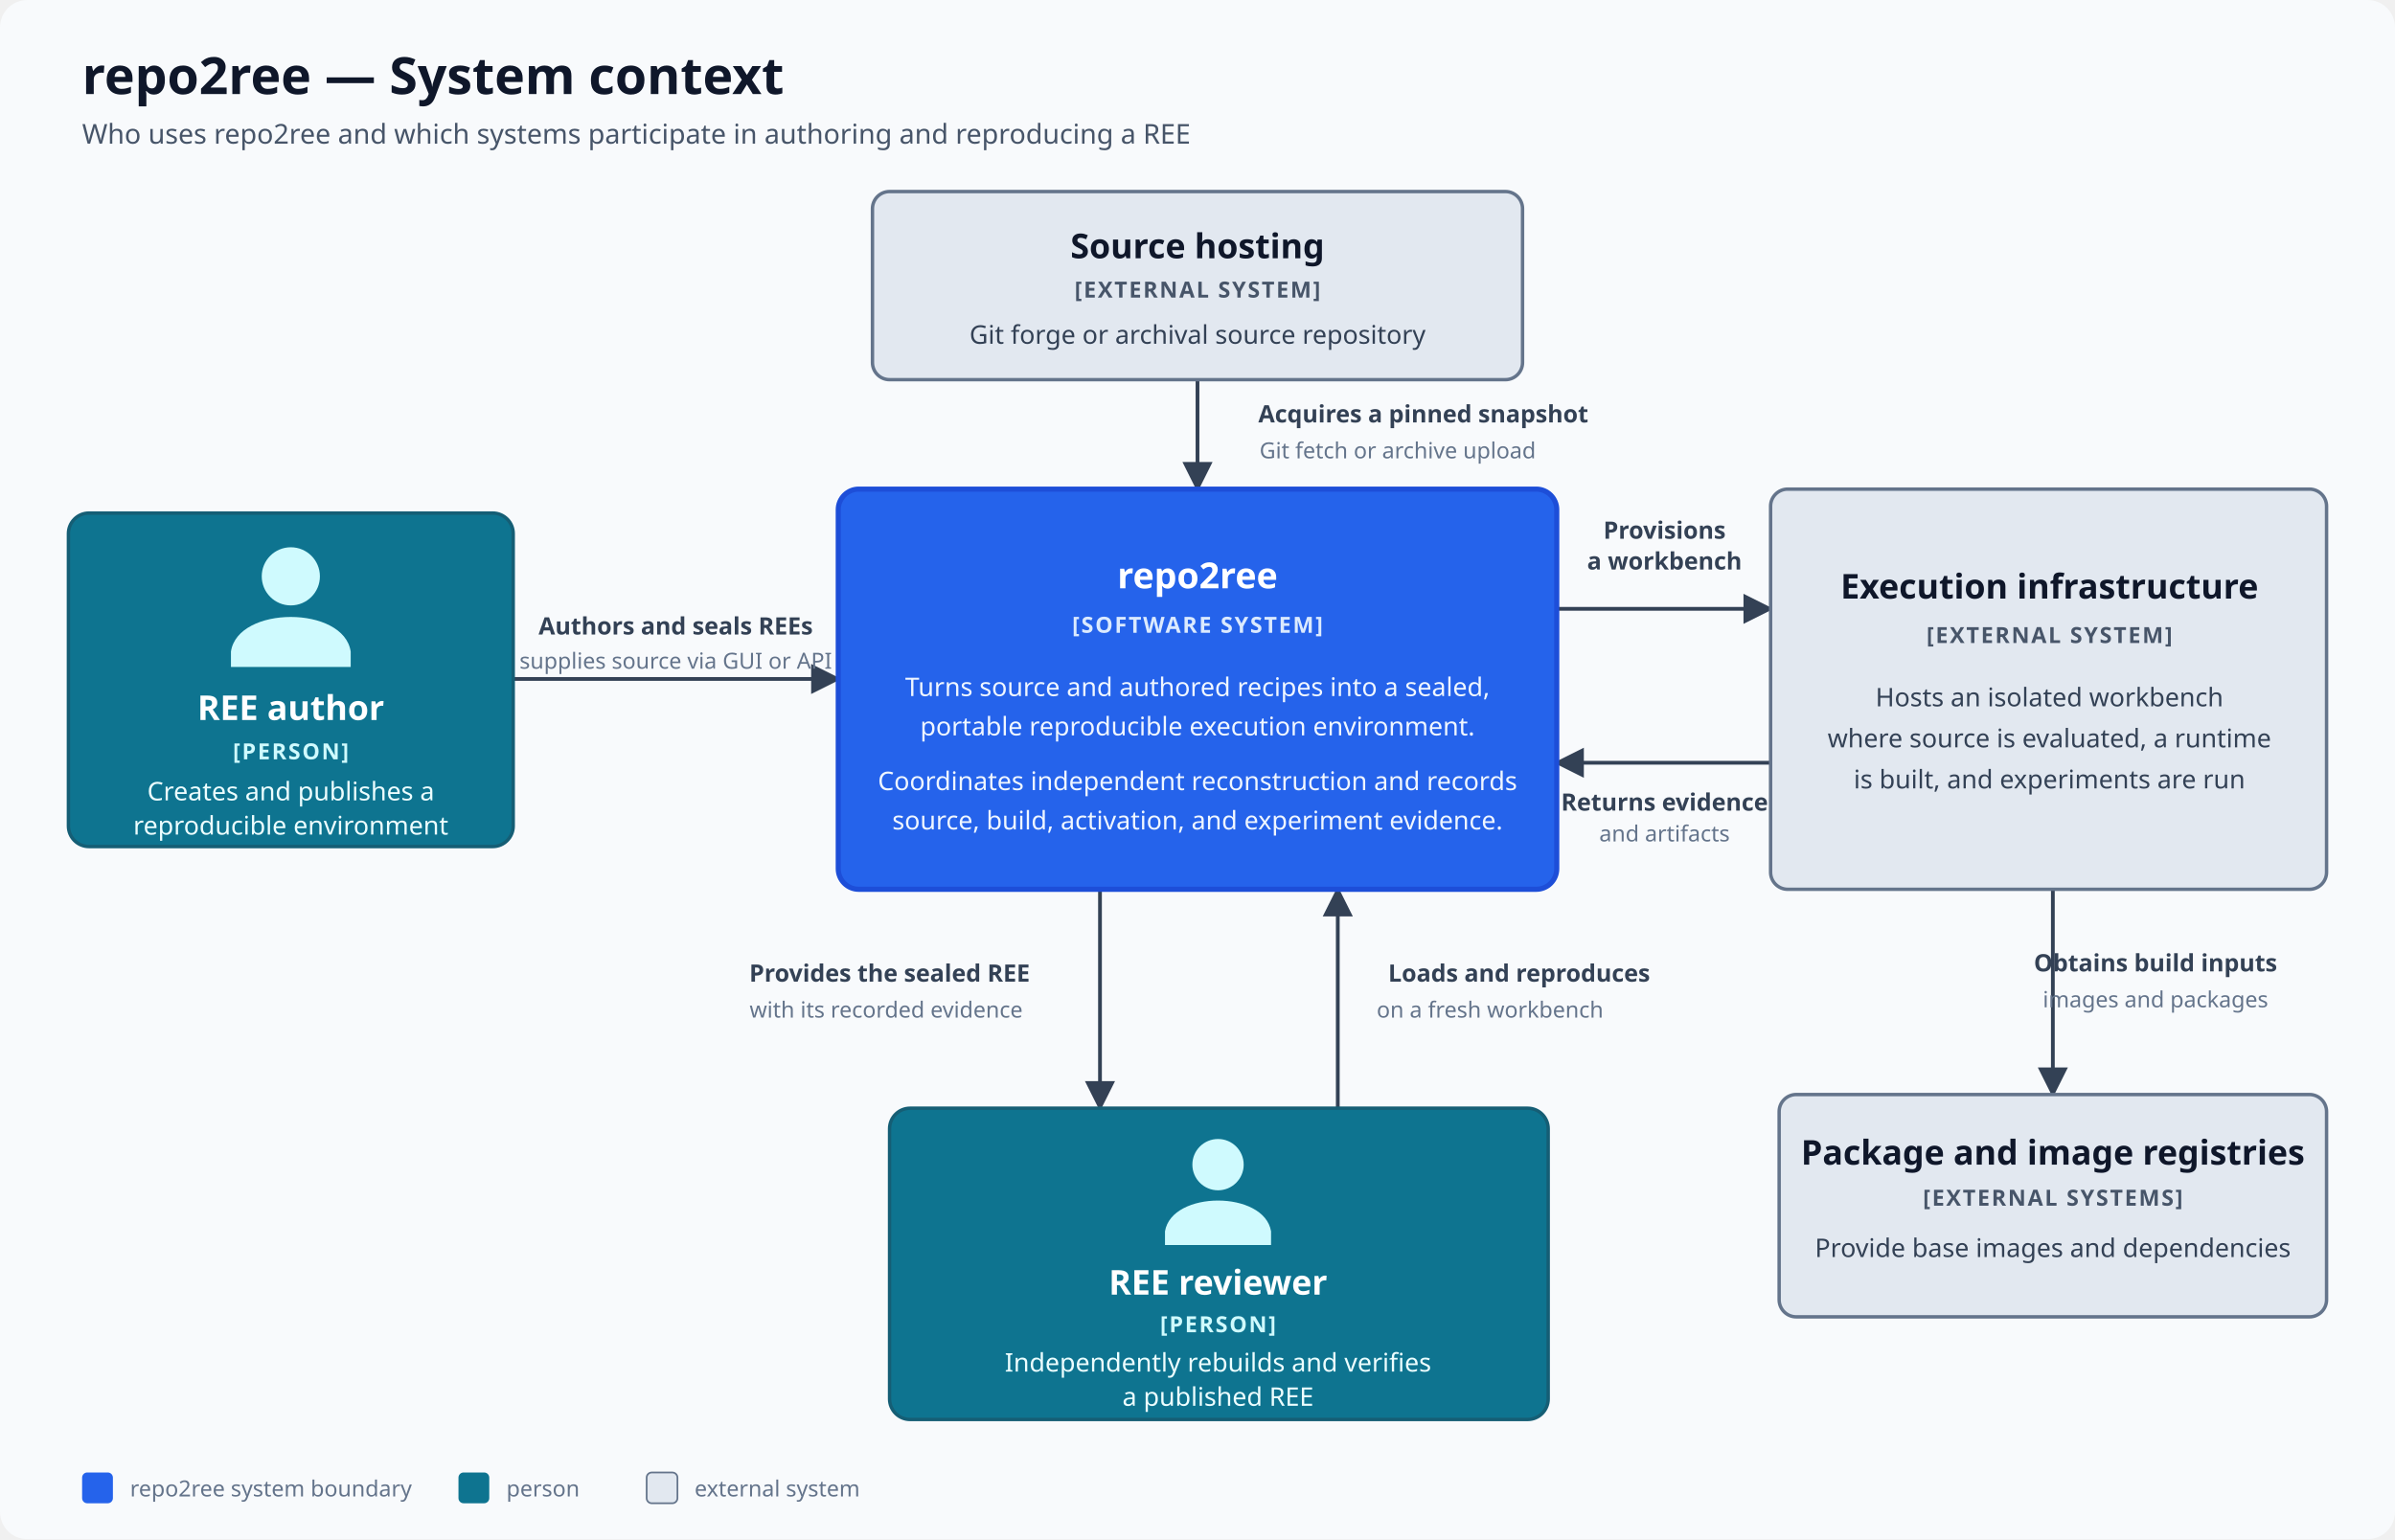
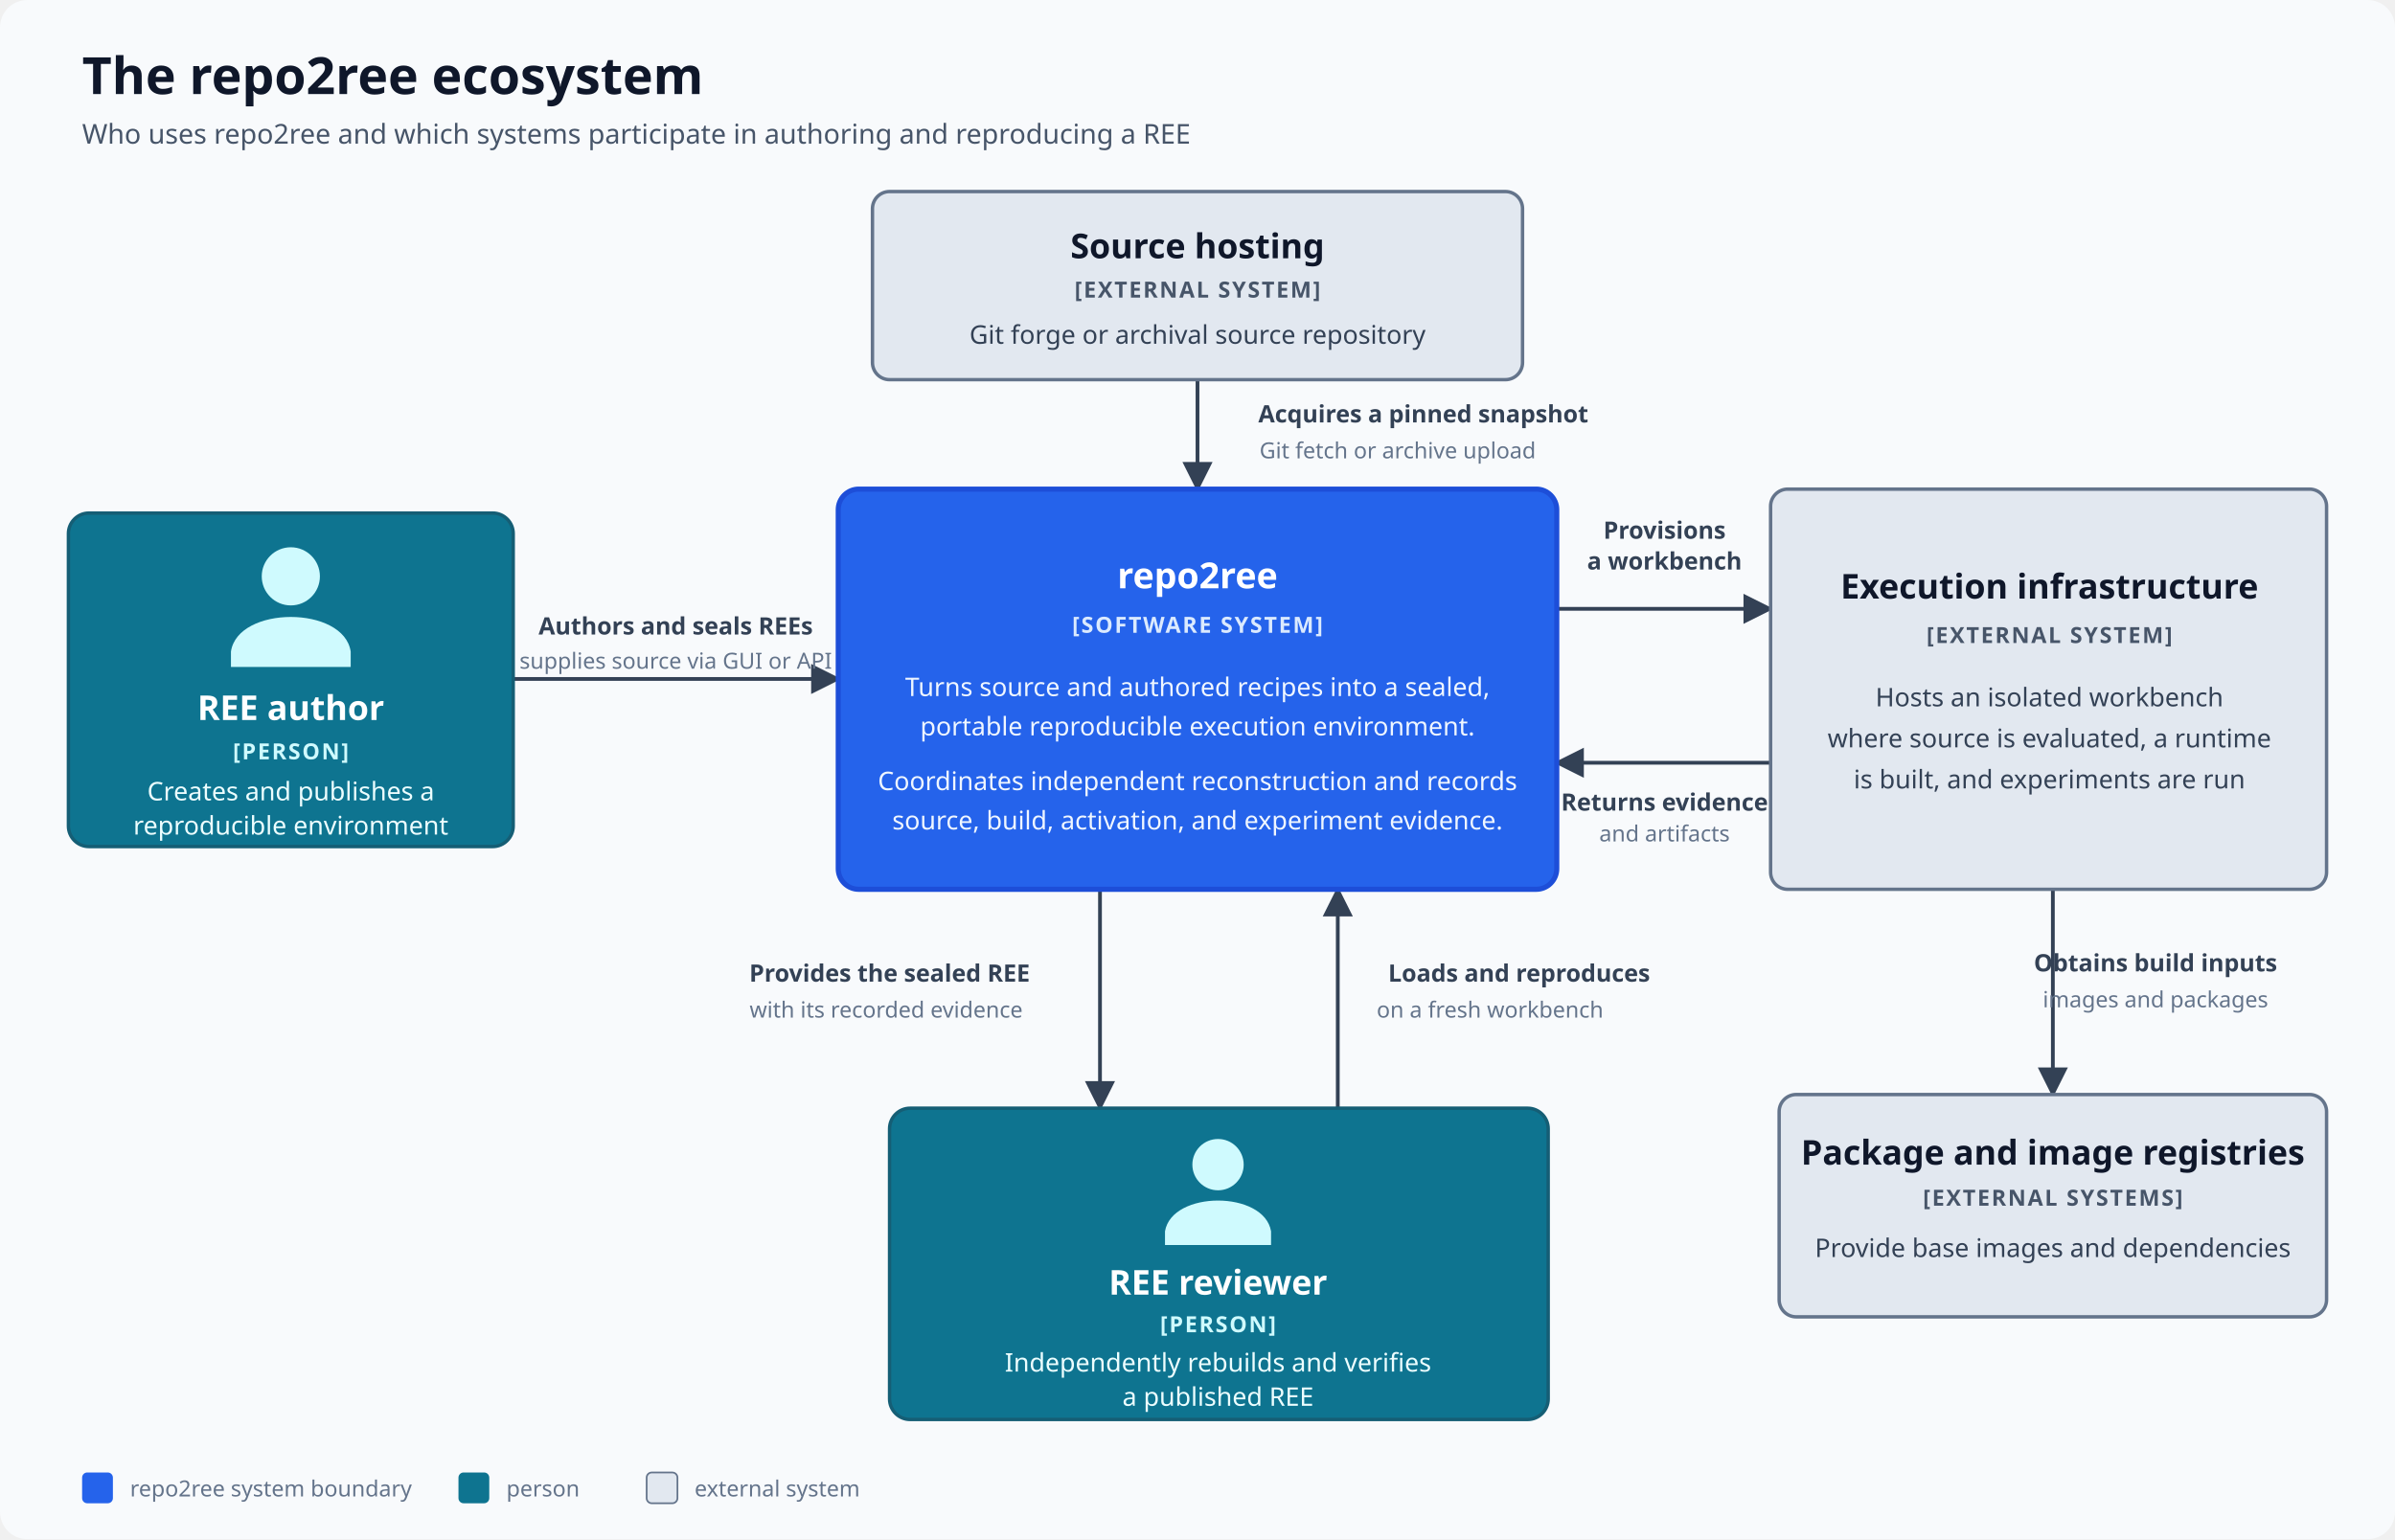
<svg xmlns="http://www.w3.org/2000/svg" width="1400" height="900" viewBox="0 0 1400 900" role="img" aria-labelledby="title description">
  <defs>
    <marker id="arrow" viewBox="0 0 10 10" refX="9" refY="5" markerWidth="8" markerHeight="8" orient="auto-start-reverse">
      <path d="M 0 0 L 10 5 L 0 10 z" fill="#334155" />
    </marker>
    <style>
      .canvas { fill: #f8fafc; }
      .title { font: 700 30px system-ui, sans-serif; fill: #0f172a; }
      .subtitle { font: 16px system-ui, sans-serif; fill: #475569; }
      .node-title { font: 700 21px system-ui, sans-serif; fill: #fff; text-anchor: middle; }
      .node-type { font: 600 13px system-ui, sans-serif; fill: #dbeafe; text-anchor: middle; letter-spacing: 1px; }
      .node-copy { font: 15px system-ui, sans-serif; fill: #eff6ff; text-anchor: middle; }
      .external-title { font: 700 20px system-ui, sans-serif; fill: #0f172a; text-anchor: middle; }
      .external-type { font: 600 13px system-ui, sans-serif; fill: #475569; text-anchor: middle; letter-spacing: 1px; }
      .external-copy { font: 15px system-ui, sans-serif; fill: #334155; text-anchor: middle; }
      .person-title { font: 700 20px system-ui, sans-serif; fill: #fff; text-anchor: middle; }
      .person-type { font: 600 13px system-ui, sans-serif; fill: #cffafe; text-anchor: middle; letter-spacing: 1px; }
      .person-copy { font: 15px system-ui, sans-serif; fill: #ecfeff; text-anchor: middle; }
      .relation { fill: none; stroke: #334155; stroke-width: 2.2; marker-end: url(#arrow); }
      .relation-label { font: 600 14px system-ui, sans-serif; fill: #334155; text-anchor: middle; }
      .relation-note { font: 13px system-ui, sans-serif; fill: #64748b; text-anchor: middle; }
      .legend { font: 13px system-ui, sans-serif; fill: #64748b; }
    </style>
  </defs>
  <rect class="canvas" width="1400" height="900" rx="16" />
-   <text class="title" x="48" y="55">repo2ree — System context</text>
+   <text class="title" x="48" y="55">The repo2ree ecosystem</text>
  <text class="subtitle" x="48" y="84">Who uses repo2ree and which systems participate in authoring and reproducing a REE</text>
  <path class="relation" d="M 300 397 L 490 397" />
  <text class="relation-label" x="395" y="371">Authors and seals REEs</text>
  <text class="relation-note" x="395" y="391">supplies source via GUI or API</text>
  <path class="relation" d="M 700 222 L 700 286" />
  <text class="relation-label" x="832" y="247">Acquires a pinned snapshot</text>
  <text class="relation-note" x="817" y="268">Git fetch or archive upload</text>
  <path class="relation" d="M 910 356 L 1035 356" />
  <text class="relation-label" x="973" y="315">Provisions</text>
  <text class="relation-label" x="973" y="333">a workbench</text>
  <path class="relation" d="M 1035 446 L 910 446" />
  <text class="relation-label" x="973" y="474">Returns evidence</text>
  <text class="relation-note" x="973" y="492">and artifacts</text>
  <path class="relation" d="M 1200 520 L 1200 640" />
  <text class="relation-label" x="1260" y="568">Obtains build inputs</text>
  <text class="relation-note" x="1260" y="589">images and packages</text>
  <path class="relation" d="M 643 520 C 643 570, 643 603, 643 648" />
  <text class="relation-label" x="520" y="574">Provides the sealed REE</text>
  <text class="relation-note" x="518" y="595">with its recorded evidence</text>
  <path class="relation" d="M 782 648 C 782 603, 782 570, 782 520" />
  <text class="relation-label" x="888" y="574">Loads and reproduces</text>
  <text class="relation-note" x="871" y="595">on a fresh workbench</text>
  <g>
    <rect x="40" y="300" width="260" height="195" rx="12" fill="#0e7490" stroke="#155e75" stroke-width="2" />
    <circle cx="170" cy="337" r="17" fill="#cffafe" />
    <path d="M 135 381 C 139 354, 201 354, 205 381 L 205 390 L 135 390 Z" fill="#cffafe" />
    <text class="person-title" x="170" y="421">REE author</text>
    <text class="person-type" x="170" y="444">[PERSON]</text>
    <text class="person-copy" x="170" y="468">Creates and publishes a</text>
    <text class="person-copy" x="170" y="488">reproducible environment</text>
  </g>
  <g>
    <rect x="520" y="648" width="385" height="182" rx="12" fill="#0e7490" stroke="#155e75" stroke-width="2" />
    <circle cx="712" cy="681" r="15" fill="#cffafe" />
    <path d="M 681 720 C 685 696, 739 696, 743 720 L 743 728 L 681 728 Z" fill="#cffafe" />
    <text class="person-title" x="712" y="757">REE reviewer</text>
    <text class="person-type" x="712" y="779">[PERSON]</text>
    <text class="person-copy" x="712" y="802">Independently rebuilds and verifies</text>
    <text class="person-copy" x="712" y="822">a published REE</text>
  </g>
  <g>
    <rect x="490" y="286" width="420" height="234" rx="12" fill="#2563eb" stroke="#1d4ed8" stroke-width="3" />
    <text class="node-title" x="700" y="344">repo2ree</text>
    <text class="node-type" x="700" y="370">[SOFTWARE SYSTEM]</text>
    <text class="node-copy" x="700" y="407">Turns source and authored recipes into a sealed,</text>
    <text class="node-copy" x="700" y="430">portable reproducible execution environment.</text>
    <text class="node-copy" x="700" y="462">Coordinates independent reconstruction and records</text>
    <text class="node-copy" x="700" y="485">source, build, activation, and experiment evidence.</text>
  </g>
  <g>
    <rect x="510" y="112" width="380" height="110" rx="10" fill="#e2e8f0" stroke="#64748b" stroke-width="2" />
    <text class="external-title" x="700" y="151">Source hosting</text>
    <text class="external-type" x="700" y="174">[EXTERNAL SYSTEM]</text>
    <text class="external-copy" x="700" y="201">Git forge or archival source repository</text>
  </g>
  <g>
    <rect x="1035" y="286" width="325" height="234" rx="10" fill="#e2e8f0" stroke="#64748b" stroke-width="2" />
    <text class="external-title" x="1198" y="350">Execution infrastructure</text>
    <text class="external-type" x="1198" y="376">[EXTERNAL SYSTEM]</text>
    <text class="external-copy" x="1198" y="413">Hosts an isolated workbench</text>
    <text class="external-copy" x="1198" y="437">where source is evaluated, a runtime</text>
    <text class="external-copy" x="1198" y="461">is built, and experiments are run</text>
  </g>
  <g>
    <rect x="1040" y="640" width="320" height="130" rx="10" fill="#e2e8f0" stroke="#64748b" stroke-width="2" />
    <text class="external-title" x="1200" y="681">Package and image registries</text>
    <text class="external-type" x="1200" y="705">[EXTERNAL SYSTEMS]</text>
    <text class="external-copy" x="1200" y="735">Provide base images and dependencies</text>
  </g>
  <g transform="translate(48 861)">
    <rect width="18" height="18" rx="3" fill="#2563eb" />
    <text class="legend" x="28" y="14">repo2ree system boundary</text>
    <rect x="220" width="18" height="18" rx="3" fill="#0e7490" />
    <text class="legend" x="248" y="14">person</text>
    <rect x="330" width="18" height="18" rx="3" fill="#e2e8f0" stroke="#64748b" />
    <text class="legend" x="358" y="14">external system</text>
  </g>
</svg>
